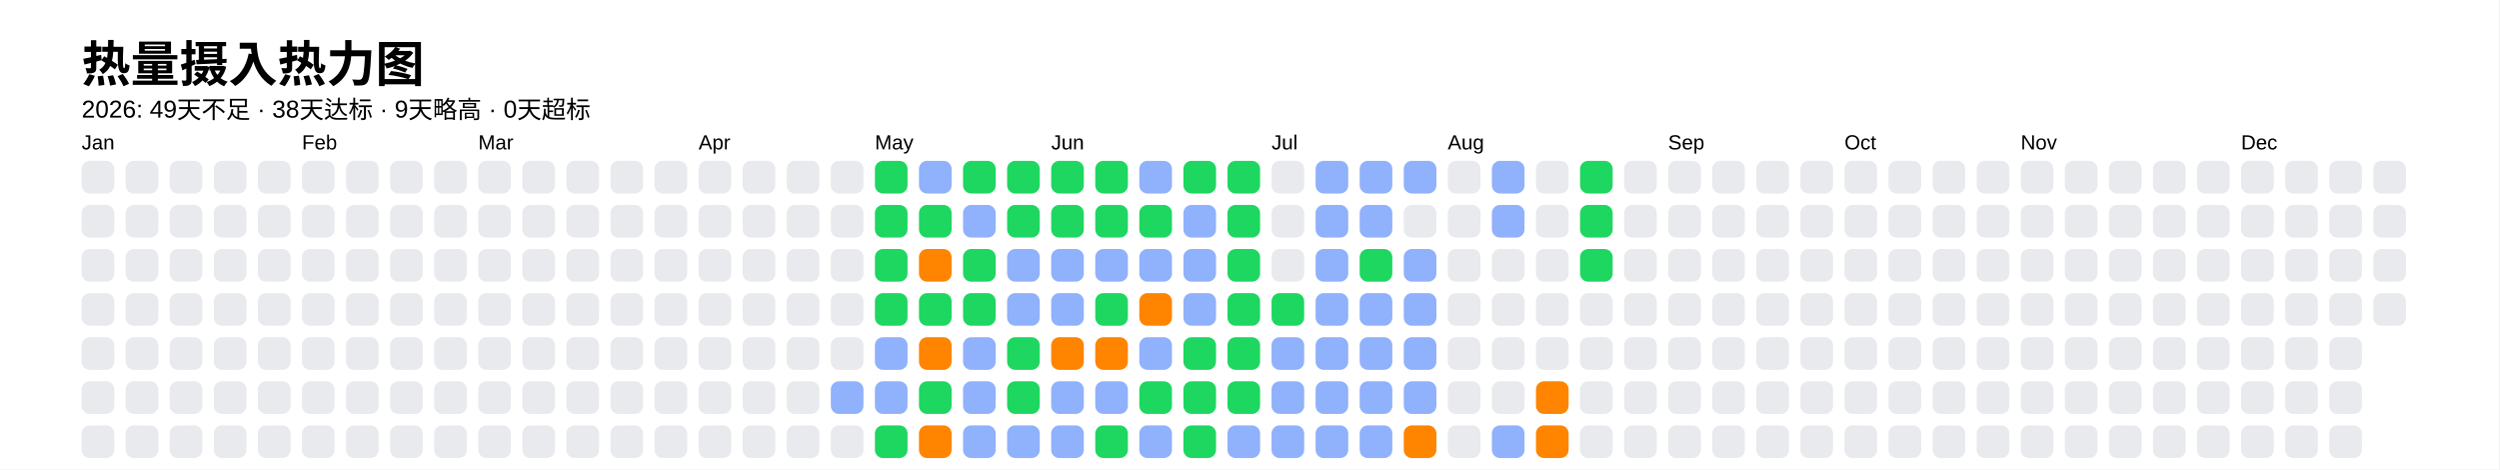
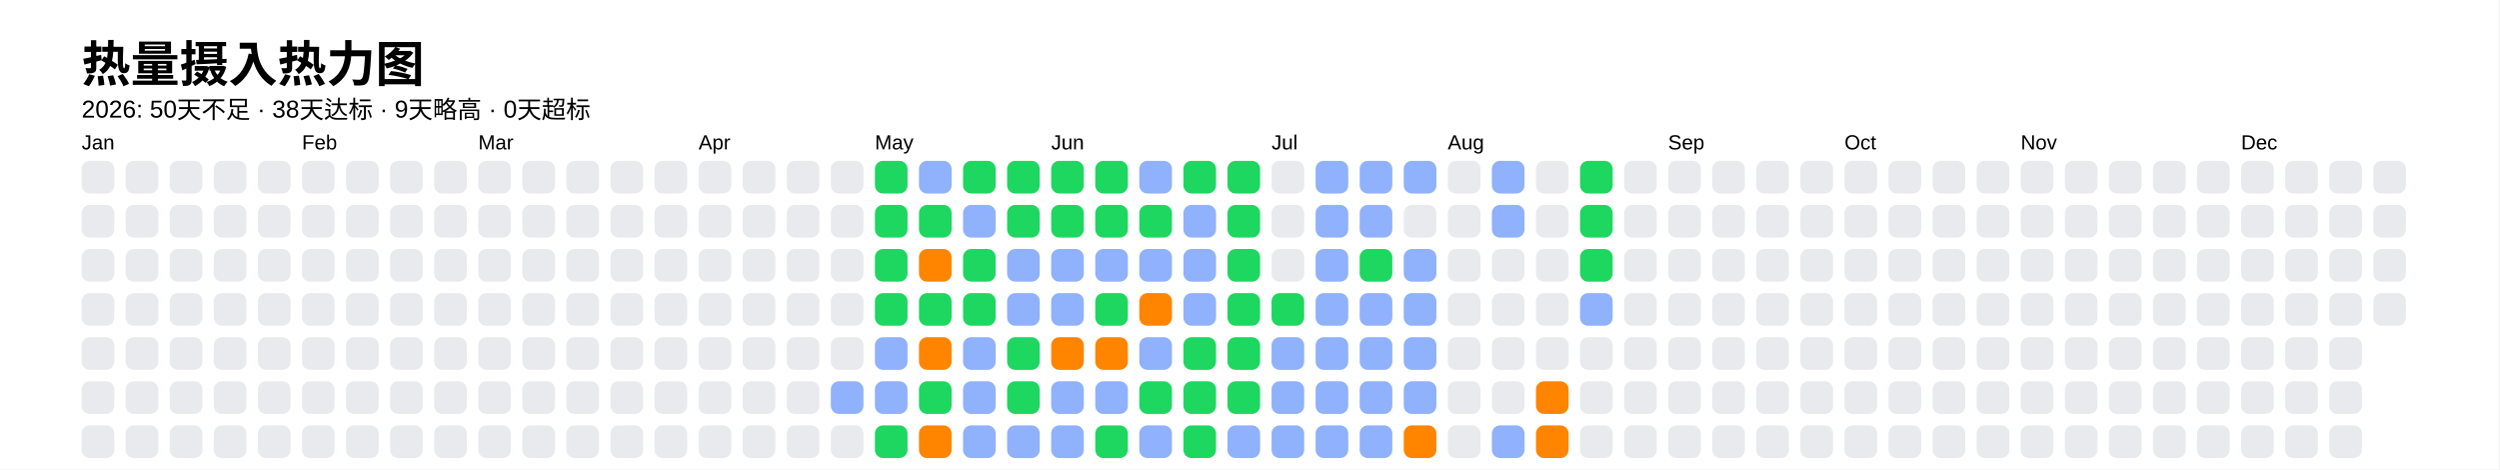
<svg xmlns="http://www.w3.org/2000/svg" style="background-color:white;" baseProfile="full" height="57.5mm" version="1.1" viewBox="0,0,306.2,57.5" width="306.2mm">
  <defs />
  <rect fill="#FFFFFF" height="57.5" width="306.2" x="0" y="0" />
  <text fill="#000000" style="font-size:6px; font-family:Arial; font-weight:bold;" x="10" y="10">热量摄入热力图</text>
-   <text fill="#000000" style="font-size:3px; font-family:Arial;" x="10" y="14.4">2026: 49天不足 · 38天达标 · 9天略高 · 0天超标</text>
+   <text fill="#000000" style="font-size:3px; font-family:Arial;" x="10" y="14.4">2026: 50天不足 · 38天达标 · 9天略高 · 0天超标</text>
  <text fill="#000000" style="font-size:2.5px; font-family:Arial" x="10" y="18.3">Jan</text>
  <rect fill="#E8EAED" height="4" rx="1" ry="1" width="4" x="10" y="19.7" />
  <rect fill="#E8EAED" height="4" rx="1" ry="1" width="4" x="10" y="25.1" />
  <rect fill="#E8EAED" height="4" rx="1" ry="1" width="4" x="10" y="30.5" />
  <rect fill="#E8EAED" height="4" rx="1" ry="1" width="4" x="10" y="35.9" />
  <rect fill="#E8EAED" height="4" rx="1" ry="1" width="4" x="10" y="41.3" />
  <rect fill="#E8EAED" height="4" rx="1" ry="1" width="4" x="10" y="46.7" />
  <rect fill="#E8EAED" height="4" rx="1" ry="1" width="4" x="10" y="52.1" />
  <rect fill="#E8EAED" height="4" rx="1" ry="1" width="4" x="15.4" y="19.7" />
  <rect fill="#E8EAED" height="4" rx="1" ry="1" width="4" x="15.4" y="25.1" />
  <rect fill="#E8EAED" height="4" rx="1" ry="1" width="4" x="15.4" y="30.5" />
  <rect fill="#E8EAED" height="4" rx="1" ry="1" width="4" x="15.4" y="35.9" />
  <rect fill="#E8EAED" height="4" rx="1" ry="1" width="4" x="15.4" y="41.3" />
  <rect fill="#E8EAED" height="4" rx="1" ry="1" width="4" x="15.4" y="46.7" />
  <rect fill="#E8EAED" height="4" rx="1" ry="1" width="4" x="15.4" y="52.1" />
  <rect fill="#E8EAED" height="4" rx="1" ry="1" width="4" x="20.8" y="19.7" />
  <rect fill="#E8EAED" height="4" rx="1" ry="1" width="4" x="20.8" y="25.1" />
  <rect fill="#E8EAED" height="4" rx="1" ry="1" width="4" x="20.8" y="30.5" />
  <rect fill="#E8EAED" height="4" rx="1" ry="1" width="4" x="20.8" y="35.9" />
  <rect fill="#E8EAED" height="4" rx="1" ry="1" width="4" x="20.8" y="41.3" />
  <rect fill="#E8EAED" height="4" rx="1" ry="1" width="4" x="20.8" y="46.7" />
  <rect fill="#E8EAED" height="4" rx="1" ry="1" width="4" x="20.8" y="52.1" />
  <rect fill="#E8EAED" height="4" rx="1" ry="1" width="4" x="26.2" y="19.7" />
  <rect fill="#E8EAED" height="4" rx="1" ry="1" width="4" x="26.2" y="25.1" />
  <rect fill="#E8EAED" height="4" rx="1" ry="1" width="4" x="26.2" y="30.5" />
  <rect fill="#E8EAED" height="4" rx="1" ry="1" width="4" x="26.2" y="35.9" />
  <rect fill="#E8EAED" height="4" rx="1" ry="1" width="4" x="26.2" y="41.3" />
  <rect fill="#E8EAED" height="4" rx="1" ry="1" width="4" x="26.2" y="46.7" />
  <rect fill="#E8EAED" height="4" rx="1" ry="1" width="4" x="26.2" y="52.1" />
  <rect fill="#E8EAED" height="4" rx="1" ry="1" width="4" x="31.6" y="19.7" />
  <rect fill="#E8EAED" height="4" rx="1" ry="1" width="4" x="31.6" y="25.1" />
  <rect fill="#E8EAED" height="4" rx="1" ry="1" width="4" x="31.6" y="30.5" />
  <rect fill="#E8EAED" height="4" rx="1" ry="1" width="4" x="31.6" y="35.9" />
  <rect fill="#E8EAED" height="4" rx="1" ry="1" width="4" x="31.6" y="41.3" />
  <rect fill="#E8EAED" height="4" rx="1" ry="1" width="4" x="31.6" y="46.7" />
  <rect fill="#E8EAED" height="4" rx="1" ry="1" width="4" x="31.6" y="52.1" />
  <text fill="#000000" style="font-size:2.5px; font-family:Arial" x="37.0" y="18.3">Feb</text>
  <rect fill="#E8EAED" height="4" rx="1" ry="1" width="4" x="37.0" y="19.7" />
  <rect fill="#E8EAED" height="4" rx="1" ry="1" width="4" x="37.0" y="25.1" />
  <rect fill="#E8EAED" height="4" rx="1" ry="1" width="4" x="37.0" y="30.5" />
  <rect fill="#E8EAED" height="4" rx="1" ry="1" width="4" x="37.0" y="35.9" />
  <rect fill="#E8EAED" height="4" rx="1" ry="1" width="4" x="37.0" y="41.3" />
  <rect fill="#E8EAED" height="4" rx="1" ry="1" width="4" x="37.0" y="46.7" />
  <rect fill="#E8EAED" height="4" rx="1" ry="1" width="4" x="37.0" y="52.1" />
  <rect fill="#E8EAED" height="4" rx="1" ry="1" width="4" x="42.4" y="19.7" />
  <rect fill="#E8EAED" height="4" rx="1" ry="1" width="4" x="42.4" y="25.1" />
  <rect fill="#E8EAED" height="4" rx="1" ry="1" width="4" x="42.4" y="30.5" />
  <rect fill="#E8EAED" height="4" rx="1" ry="1" width="4" x="42.4" y="35.9" />
  <rect fill="#E8EAED" height="4" rx="1" ry="1" width="4" x="42.4" y="41.3" />
  <rect fill="#E8EAED" height="4" rx="1" ry="1" width="4" x="42.4" y="46.7" />
  <rect fill="#E8EAED" height="4" rx="1" ry="1" width="4" x="42.4" y="52.1" />
  <rect fill="#E8EAED" height="4" rx="1" ry="1" width="4" x="47.8" y="19.7" />
  <rect fill="#E8EAED" height="4" rx="1" ry="1" width="4" x="47.8" y="25.1" />
  <rect fill="#E8EAED" height="4" rx="1" ry="1" width="4" x="47.8" y="30.5" />
  <rect fill="#E8EAED" height="4" rx="1" ry="1" width="4" x="47.8" y="35.9" />
  <rect fill="#E8EAED" height="4" rx="1" ry="1" width="4" x="47.8" y="41.3" />
  <rect fill="#E8EAED" height="4" rx="1" ry="1" width="4" x="47.8" y="46.7" />
  <rect fill="#E8EAED" height="4" rx="1" ry="1" width="4" x="47.8" y="52.1" />
  <rect fill="#E8EAED" height="4" rx="1" ry="1" width="4" x="53.2" y="19.7" />
  <rect fill="#E8EAED" height="4" rx="1" ry="1" width="4" x="53.2" y="25.1" />
  <rect fill="#E8EAED" height="4" rx="1" ry="1" width="4" x="53.2" y="30.5" />
  <rect fill="#E8EAED" height="4" rx="1" ry="1" width="4" x="53.2" y="35.9" />
  <rect fill="#E8EAED" height="4" rx="1" ry="1" width="4" x="53.2" y="41.3" />
  <rect fill="#E8EAED" height="4" rx="1" ry="1" width="4" x="53.2" y="46.7" />
  <rect fill="#E8EAED" height="4" rx="1" ry="1" width="4" x="53.2" y="52.1" />
  <text fill="#000000" style="font-size:2.5px; font-family:Arial" x="58.6" y="18.3">Mar</text>
  <rect fill="#E8EAED" height="4" rx="1" ry="1" width="4" x="58.6" y="19.7" />
  <rect fill="#E8EAED" height="4" rx="1" ry="1" width="4" x="58.6" y="25.1" />
  <rect fill="#E8EAED" height="4" rx="1" ry="1" width="4" x="58.6" y="30.5" />
  <rect fill="#E8EAED" height="4" rx="1" ry="1" width="4" x="58.6" y="35.9" />
  <rect fill="#E8EAED" height="4" rx="1" ry="1" width="4" x="58.6" y="41.3" />
  <rect fill="#E8EAED" height="4" rx="1" ry="1" width="4" x="58.6" y="46.7" />
  <rect fill="#E8EAED" height="4" rx="1" ry="1" width="4" x="58.6" y="52.1" />
  <rect fill="#E8EAED" height="4" rx="1" ry="1" width="4" x="64" y="19.7" />
  <rect fill="#E8EAED" height="4" rx="1" ry="1" width="4" x="64" y="25.1" />
  <rect fill="#E8EAED" height="4" rx="1" ry="1" width="4" x="64" y="30.5" />
  <rect fill="#E8EAED" height="4" rx="1" ry="1" width="4" x="64" y="35.9" />
  <rect fill="#E8EAED" height="4" rx="1" ry="1" width="4" x="64" y="41.3" />
  <rect fill="#E8EAED" height="4" rx="1" ry="1" width="4" x="64" y="46.7" />
  <rect fill="#E8EAED" height="4" rx="1" ry="1" width="4" x="64" y="52.1" />
  <rect fill="#E8EAED" height="4" rx="1" ry="1" width="4" x="69.4" y="19.7" />
  <rect fill="#E8EAED" height="4" rx="1" ry="1" width="4" x="69.4" y="25.1" />
  <rect fill="#E8EAED" height="4" rx="1" ry="1" width="4" x="69.4" y="30.5" />
  <rect fill="#E8EAED" height="4" rx="1" ry="1" width="4" x="69.4" y="35.9" />
  <rect fill="#E8EAED" height="4" rx="1" ry="1" width="4" x="69.4" y="41.3" />
  <rect fill="#E8EAED" height="4" rx="1" ry="1" width="4" x="69.4" y="46.7" />
  <rect fill="#E8EAED" height="4" rx="1" ry="1" width="4" x="69.4" y="52.1" />
  <rect fill="#E8EAED" height="4" rx="1" ry="1" width="4" x="74.8" y="19.7" />
  <rect fill="#E8EAED" height="4" rx="1" ry="1" width="4" x="74.8" y="25.1" />
  <rect fill="#E8EAED" height="4" rx="1" ry="1" width="4" x="74.8" y="30.5" />
  <rect fill="#E8EAED" height="4" rx="1" ry="1" width="4" x="74.8" y="35.9" />
  <rect fill="#E8EAED" height="4" rx="1" ry="1" width="4" x="74.8" y="41.3" />
  <rect fill="#E8EAED" height="4" rx="1" ry="1" width="4" x="74.8" y="46.7" />
  <rect fill="#E8EAED" height="4" rx="1" ry="1" width="4" x="74.8" y="52.1" />
  <rect fill="#E8EAED" height="4" rx="1" ry="1" width="4" x="80.2" y="19.7" />
  <rect fill="#E8EAED" height="4" rx="1" ry="1" width="4" x="80.2" y="25.1" />
  <rect fill="#E8EAED" height="4" rx="1" ry="1" width="4" x="80.2" y="30.5" />
  <rect fill="#E8EAED" height="4" rx="1" ry="1" width="4" x="80.2" y="35.9" />
  <rect fill="#E8EAED" height="4" rx="1" ry="1" width="4" x="80.2" y="41.3" />
  <rect fill="#E8EAED" height="4" rx="1" ry="1" width="4" x="80.2" y="46.7" />
  <rect fill="#E8EAED" height="4" rx="1" ry="1" width="4" x="80.2" y="52.1" />
  <text fill="#000000" style="font-size:2.5px; font-family:Arial" x="85.6" y="18.3">Apr</text>
  <rect fill="#E8EAED" height="4" rx="1" ry="1" width="4" x="85.6" y="19.7" />
  <rect fill="#E8EAED" height="4" rx="1" ry="1" width="4" x="85.6" y="25.1" />
  <rect fill="#E8EAED" height="4" rx="1" ry="1" width="4" x="85.6" y="30.5" />
  <rect fill="#E8EAED" height="4" rx="1" ry="1" width="4" x="85.6" y="35.9" />
  <rect fill="#E8EAED" height="4" rx="1" ry="1" width="4" x="85.6" y="41.3" />
  <rect fill="#E8EAED" height="4" rx="1" ry="1" width="4" x="85.6" y="46.7" />
  <rect fill="#E8EAED" height="4" rx="1" ry="1" width="4" x="85.6" y="52.1" />
  <rect fill="#E8EAED" height="4" rx="1" ry="1" width="4" x="91" y="19.7" />
  <rect fill="#E8EAED" height="4" rx="1" ry="1" width="4" x="91" y="25.1" />
  <rect fill="#E8EAED" height="4" rx="1" ry="1" width="4" x="91" y="30.5" />
  <rect fill="#E8EAED" height="4" rx="1" ry="1" width="4" x="91" y="35.9" />
  <rect fill="#E8EAED" height="4" rx="1" ry="1" width="4" x="91" y="41.3" />
  <rect fill="#E8EAED" height="4" rx="1" ry="1" width="4" x="91" y="46.7" />
  <rect fill="#E8EAED" height="4" rx="1" ry="1" width="4" x="91" y="52.1" />
  <rect fill="#E8EAED" height="4" rx="1" ry="1" width="4" x="96.4" y="19.7" />
  <rect fill="#E8EAED" height="4" rx="1" ry="1" width="4" x="96.4" y="25.1" />
  <rect fill="#E8EAED" height="4" rx="1" ry="1" width="4" x="96.4" y="30.5" />
  <rect fill="#E8EAED" height="4" rx="1" ry="1" width="4" x="96.4" y="35.9" />
  <rect fill="#E8EAED" height="4" rx="1" ry="1" width="4" x="96.4" y="41.3" />
  <rect fill="#E8EAED" height="4" rx="1" ry="1" width="4" x="96.4" y="46.7" />
  <rect fill="#E8EAED" height="4" rx="1" ry="1" width="4" x="96.4" y="52.1" />
  <rect fill="#E8EAED" height="4" rx="1" ry="1" width="4" x="101.8" y="19.7" />
  <rect fill="#E8EAED" height="4" rx="1" ry="1" width="4" x="101.8" y="25.1" />
  <rect fill="#E8EAED" height="4" rx="1" ry="1" width="4" x="101.8" y="30.5" />
  <rect fill="#E8EAED" height="4" rx="1" ry="1" width="4" x="101.8" y="35.9" />
  <rect fill="#E8EAED" height="4" rx="1" ry="1" width="4" x="101.8" y="41.3" />
  <rect fill="#90b1fb" height="4" rx="1" ry="1" width="4" x="101.8" y="46.7" />
  <rect fill="#E8EAED" height="4" rx="1" ry="1" width="4" x="101.8" y="52.1" />
  <text fill="#000000" style="font-size:2.5px; font-family:Arial" x="107.2" y="18.3">May</text>
  <rect fill="#1ed760" height="4" rx="1" ry="1" width="4" x="107.2" y="19.7" />
  <rect fill="#1ed760" height="4" rx="1" ry="1" width="4" x="107.2" y="25.1" />
  <rect fill="#1ed760" height="4" rx="1" ry="1" width="4" x="107.2" y="30.5" />
  <rect fill="#1ed760" height="4" rx="1" ry="1" width="4" x="107.2" y="35.9" />
  <rect fill="#90b1fb" height="4" rx="1" ry="1" width="4" x="107.2" y="41.3" />
  <rect fill="#90b1fb" height="4" rx="1" ry="1" width="4" x="107.2" y="46.7" />
  <rect fill="#1ed760" height="4" rx="1" ry="1" width="4" x="107.2" y="52.1" />
  <rect fill="#90b1fb" height="4" rx="1" ry="1" width="4" x="112.6" y="19.7" />
  <rect fill="#1ed760" height="4" rx="1" ry="1" width="4" x="112.6" y="25.1" />
  <rect fill="#ff8400" height="4" rx="1" ry="1" width="4" x="112.6" y="30.5" />
  <rect fill="#1ed760" height="4" rx="1" ry="1" width="4" x="112.6" y="35.9" />
  <rect fill="#ff8400" height="4" rx="1" ry="1" width="4" x="112.6" y="41.3" />
  <rect fill="#1ed760" height="4" rx="1" ry="1" width="4" x="112.6" y="46.7" />
  <rect fill="#ff8400" height="4" rx="1" ry="1" width="4" x="112.6" y="52.1" />
  <rect fill="#1ed760" height="4" rx="1" ry="1" width="4" x="118" y="19.7" />
  <rect fill="#90b1fb" height="4" rx="1" ry="1" width="4" x="118" y="25.1" />
  <rect fill="#1ed760" height="4" rx="1" ry="1" width="4" x="118" y="30.5" />
  <rect fill="#1ed760" height="4" rx="1" ry="1" width="4" x="118" y="35.9" />
  <rect fill="#90b1fb" height="4" rx="1" ry="1" width="4" x="118" y="41.3" />
  <rect fill="#90b1fb" height="4" rx="1" ry="1" width="4" x="118" y="46.7" />
  <rect fill="#90b1fb" height="4" rx="1" ry="1" width="4" x="118" y="52.1" />
  <rect fill="#1ed760" height="4" rx="1" ry="1" width="4" x="123.4" y="19.7" />
  <rect fill="#1ed760" height="4" rx="1" ry="1" width="4" x="123.4" y="25.1" />
  <rect fill="#90b1fb" height="4" rx="1" ry="1" width="4" x="123.4" y="30.5" />
  <rect fill="#90b1fb" height="4" rx="1" ry="1" width="4" x="123.4" y="35.9" />
  <rect fill="#1ed760" height="4" rx="1" ry="1" width="4" x="123.4" y="41.3" />
  <rect fill="#1ed760" height="4" rx="1" ry="1" width="4" x="123.4" y="46.7" />
  <rect fill="#90b1fb" height="4" rx="1" ry="1" width="4" x="123.4" y="52.1" />
  <text fill="#000000" style="font-size:2.5px; font-family:Arial" x="128.8" y="18.3">Jun</text>
  <rect fill="#1ed760" height="4" rx="1" ry="1" width="4" x="128.8" y="19.7" />
  <rect fill="#1ed760" height="4" rx="1" ry="1" width="4" x="128.8" y="25.1" />
  <rect fill="#90b1fb" height="4" rx="1" ry="1" width="4" x="128.8" y="30.5" />
  <rect fill="#90b1fb" height="4" rx="1" ry="1" width="4" x="128.8" y="35.9" />
  <rect fill="#ff8400" height="4" rx="1" ry="1" width="4" x="128.8" y="41.3" />
  <rect fill="#90b1fb" height="4" rx="1" ry="1" width="4" x="128.8" y="46.7" />
  <rect fill="#90b1fb" height="4" rx="1" ry="1" width="4" x="128.8" y="52.1" />
  <rect fill="#1ed760" height="4" rx="1" ry="1" width="4" x="134.2" y="19.7" />
  <rect fill="#1ed760" height="4" rx="1" ry="1" width="4" x="134.2" y="25.1" />
  <rect fill="#90b1fb" height="4" rx="1" ry="1" width="4" x="134.2" y="30.5" />
  <rect fill="#1ed760" height="4" rx="1" ry="1" width="4" x="134.2" y="35.9" />
  <rect fill="#ff8400" height="4" rx="1" ry="1" width="4" x="134.2" y="41.3" />
  <rect fill="#90b1fb" height="4" rx="1" ry="1" width="4" x="134.2" y="46.7" />
  <rect fill="#1ed760" height="4" rx="1" ry="1" width="4" x="134.2" y="52.1" />
  <rect fill="#90b1fb" height="4" rx="1" ry="1" width="4" x="139.6" y="19.7" />
  <rect fill="#1ed760" height="4" rx="1" ry="1" width="4" x="139.6" y="25.1" />
  <rect fill="#90b1fb" height="4" rx="1" ry="1" width="4" x="139.6" y="30.5" />
  <rect fill="#ff8400" height="4" rx="1" ry="1" width="4" x="139.6" y="35.9" />
  <rect fill="#90b1fb" height="4" rx="1" ry="1" width="4" x="139.6" y="41.3" />
  <rect fill="#1ed760" height="4" rx="1" ry="1" width="4" x="139.6" y="46.7" />
  <rect fill="#90b1fb" height="4" rx="1" ry="1" width="4" x="139.6" y="52.1" />
  <rect fill="#1ed760" height="4" rx="1" ry="1" width="4" x="145" y="19.7" />
  <rect fill="#90b1fb" height="4" rx="1" ry="1" width="4" x="145" y="25.1" />
  <rect fill="#90b1fb" height="4" rx="1" ry="1" width="4" x="145" y="30.5" />
  <rect fill="#90b1fb" height="4" rx="1" ry="1" width="4" x="145" y="35.9" />
  <rect fill="#1ed760" height="4" rx="1" ry="1" width="4" x="145" y="41.3" />
  <rect fill="#1ed760" height="4" rx="1" ry="1" width="4" x="145" y="46.7" />
  <rect fill="#1ed760" height="4" rx="1" ry="1" width="4" x="145" y="52.1" />
  <rect fill="#1ed760" height="4" rx="1" ry="1" width="4" x="150.4" y="19.7" />
  <rect fill="#1ed760" height="4" rx="1" ry="1" width="4" x="150.4" y="25.1" />
  <rect fill="#1ed760" height="4" rx="1" ry="1" width="4" x="150.4" y="30.5" />
  <rect fill="#1ed760" height="4" rx="1" ry="1" width="4" x="150.4" y="35.9" />
  <rect fill="#1ed760" height="4" rx="1" ry="1" width="4" x="150.4" y="41.3" />
  <rect fill="#1ed760" height="4" rx="1" ry="1" width="4" x="150.4" y="46.7" />
  <rect fill="#90b1fb" height="4" rx="1" ry="1" width="4" x="150.4" y="52.1" />
  <text fill="#000000" style="font-size:2.5px; font-family:Arial" x="155.8" y="18.3">Jul</text>
  <rect fill="#E8EAED" height="4" rx="1" ry="1" width="4" x="155.8" y="19.7" />
  <rect fill="#E8EAED" height="4" rx="1" ry="1" width="4" x="155.8" y="25.1" />
  <rect fill="#E8EAED" height="4" rx="1" ry="1" width="4" x="155.8" y="30.5" />
  <rect fill="#1ed760" height="4" rx="1" ry="1" width="4" x="155.8" y="35.9" />
  <rect fill="#90b1fb" height="4" rx="1" ry="1" width="4" x="155.8" y="41.3" />
  <rect fill="#90b1fb" height="4" rx="1" ry="1" width="4" x="155.8" y="46.7" />
  <rect fill="#90b1fb" height="4" rx="1" ry="1" width="4" x="155.8" y="52.1" />
  <rect fill="#90b1fb" height="4" rx="1" ry="1" width="4" x="161.2" y="19.7" />
  <rect fill="#90b1fb" height="4" rx="1" ry="1" width="4" x="161.2" y="25.1" />
  <rect fill="#90b1fb" height="4" rx="1" ry="1" width="4" x="161.2" y="30.5" />
  <rect fill="#90b1fb" height="4" rx="1" ry="1" width="4" x="161.2" y="35.9" />
  <rect fill="#90b1fb" height="4" rx="1" ry="1" width="4" x="161.2" y="41.3" />
  <rect fill="#90b1fb" height="4" rx="1" ry="1" width="4" x="161.2" y="46.7" />
  <rect fill="#90b1fb" height="4" rx="1" ry="1" width="4" x="161.2" y="52.1" />
  <rect fill="#90b1fb" height="4" rx="1" ry="1" width="4" x="166.6" y="19.7" />
  <rect fill="#90b1fb" height="4" rx="1" ry="1" width="4" x="166.6" y="25.1" />
  <rect fill="#1ed760" height="4" rx="1" ry="1" width="4" x="166.6" y="30.5" />
  <rect fill="#90b1fb" height="4" rx="1" ry="1" width="4" x="166.6" y="35.9" />
  <rect fill="#90b1fb" height="4" rx="1" ry="1" width="4" x="166.6" y="41.3" />
  <rect fill="#90b1fb" height="4" rx="1" ry="1" width="4" x="166.6" y="46.7" />
  <rect fill="#90b1fb" height="4" rx="1" ry="1" width="4" x="166.6" y="52.1" />
  <rect fill="#90b1fb" height="4" rx="1" ry="1" width="4" x="172" y="19.7" />
  <rect fill="#E8EAED" height="4" rx="1" ry="1" width="4" x="172" y="25.1" />
  <rect fill="#90b1fb" height="4" rx="1" ry="1" width="4" x="172" y="30.5" />
  <rect fill="#90b1fb" height="4" rx="1" ry="1" width="4" x="172" y="35.9" />
  <rect fill="#90b1fb" height="4" rx="1" ry="1" width="4" x="172" y="41.3" />
  <rect fill="#90b1fb" height="4" rx="1" ry="1" width="4" x="172" y="46.7" />
  <rect fill="#ff8400" height="4" rx="1" ry="1" width="4" x="172" y="52.1" />
  <text fill="#000000" style="font-size:2.5px; font-family:Arial" x="177.4" y="18.3">Aug</text>
  <rect fill="#E8EAED" height="4" rx="1" ry="1" width="4" x="177.4" y="19.7" />
  <rect fill="#E8EAED" height="4" rx="1" ry="1" width="4" x="177.4" y="25.1" />
  <rect fill="#E8EAED" height="4" rx="1" ry="1" width="4" x="177.4" y="30.5" />
  <rect fill="#E8EAED" height="4" rx="1" ry="1" width="4" x="177.4" y="35.9" />
  <rect fill="#E8EAED" height="4" rx="1" ry="1" width="4" x="177.4" y="41.3" />
  <rect fill="#E8EAED" height="4" rx="1" ry="1" width="4" x="177.4" y="46.7" />
  <rect fill="#E8EAED" height="4" rx="1" ry="1" width="4" x="177.4" y="52.1" />
  <rect fill="#90b1fb" height="4" rx="1" ry="1" width="4" x="182.8" y="19.7" />
  <rect fill="#90b1fb" height="4" rx="1" ry="1" width="4" x="182.8" y="25.1" />
  <rect fill="#E8EAED" height="4" rx="1" ry="1" width="4" x="182.8" y="30.5" />
  <rect fill="#E8EAED" height="4" rx="1" ry="1" width="4" x="182.8" y="35.9" />
  <rect fill="#E8EAED" height="4" rx="1" ry="1" width="4" x="182.8" y="41.3" />
  <rect fill="#E8EAED" height="4" rx="1" ry="1" width="4" x="182.8" y="46.7" />
  <rect fill="#90b1fb" height="4" rx="1" ry="1" width="4" x="182.8" y="52.1" />
  <rect fill="#E8EAED" height="4" rx="1" ry="1" width="4" x="188.2" y="19.7" />
  <rect fill="#E8EAED" height="4" rx="1" ry="1" width="4" x="188.2" y="25.1" />
  <rect fill="#E8EAED" height="4" rx="1" ry="1" width="4" x="188.2" y="30.5" />
  <rect fill="#E8EAED" height="4" rx="1" ry="1" width="4" x="188.2" y="35.9" />
  <rect fill="#E8EAED" height="4" rx="1" ry="1" width="4" x="188.2" y="41.3" />
  <rect fill="#ff8400" height="4" rx="1" ry="1" width="4" x="188.2" y="46.7" />
  <rect fill="#ff8400" height="4" rx="1" ry="1" width="4" x="188.2" y="52.1" />
  <rect fill="#1ed760" height="4" rx="1" ry="1" width="4" x="193.6" y="19.7" />
  <rect fill="#1ed760" height="4" rx="1" ry="1" width="4" x="193.6" y="25.1" />
  <rect fill="#1ed760" height="4" rx="1" ry="1" width="4" x="193.6" y="30.5" />
-   <rect fill="#E8EAED" height="4" rx="1" ry="1" width="4" x="193.6" y="35.9" />
+   <rect fill="#90b1fb" height="4" rx="1" ry="1" width="4" x="193.6" y="35.9" />
  <rect fill="#E8EAED" height="4" rx="1" ry="1" width="4" x="193.6" y="41.3" />
  <rect fill="#E8EAED" height="4" rx="1" ry="1" width="4" x="193.6" y="46.7" />
  <rect fill="#E8EAED" height="4" rx="1" ry="1" width="4" x="193.6" y="52.1" />
  <rect fill="#E8EAED" height="4" rx="1" ry="1" width="4" x="199" y="19.7" />
  <rect fill="#E8EAED" height="4" rx="1" ry="1" width="4" x="199" y="25.1" />
  <rect fill="#E8EAED" height="4" rx="1" ry="1" width="4" x="199" y="30.5" />
  <rect fill="#E8EAED" height="4" rx="1" ry="1" width="4" x="199" y="35.9" />
  <rect fill="#E8EAED" height="4" rx="1" ry="1" width="4" x="199" y="41.3" />
  <rect fill="#E8EAED" height="4" rx="1" ry="1" width="4" x="199" y="46.7" />
  <rect fill="#E8EAED" height="4" rx="1" ry="1" width="4" x="199" y="52.1" />
  <text fill="#000000" style="font-size:2.5px; font-family:Arial" x="204.4" y="18.3">Sep</text>
  <rect fill="#E8EAED" height="4" rx="1" ry="1" width="4" x="204.4" y="19.7" />
  <rect fill="#E8EAED" height="4" rx="1" ry="1" width="4" x="204.4" y="25.1" />
  <rect fill="#E8EAED" height="4" rx="1" ry="1" width="4" x="204.4" y="30.5" />
  <rect fill="#E8EAED" height="4" rx="1" ry="1" width="4" x="204.4" y="35.9" />
  <rect fill="#E8EAED" height="4" rx="1" ry="1" width="4" x="204.4" y="41.3" />
  <rect fill="#E8EAED" height="4" rx="1" ry="1" width="4" x="204.4" y="46.7" />
  <rect fill="#E8EAED" height="4" rx="1" ry="1" width="4" x="204.4" y="52.1" />
  <rect fill="#E8EAED" height="4" rx="1" ry="1" width="4" x="209.8" y="19.7" />
  <rect fill="#E8EAED" height="4" rx="1" ry="1" width="4" x="209.8" y="25.1" />
  <rect fill="#E8EAED" height="4" rx="1" ry="1" width="4" x="209.8" y="30.5" />
  <rect fill="#E8EAED" height="4" rx="1" ry="1" width="4" x="209.8" y="35.9" />
  <rect fill="#E8EAED" height="4" rx="1" ry="1" width="4" x="209.8" y="41.3" />
  <rect fill="#E8EAED" height="4" rx="1" ry="1" width="4" x="209.8" y="46.7" />
  <rect fill="#E8EAED" height="4" rx="1" ry="1" width="4" x="209.8" y="52.1" />
  <rect fill="#E8EAED" height="4" rx="1" ry="1" width="4" x="215.2" y="19.7" />
  <rect fill="#E8EAED" height="4" rx="1" ry="1" width="4" x="215.2" y="25.1" />
  <rect fill="#E8EAED" height="4" rx="1" ry="1" width="4" x="215.2" y="30.5" />
  <rect fill="#E8EAED" height="4" rx="1" ry="1" width="4" x="215.2" y="35.9" />
  <rect fill="#E8EAED" height="4" rx="1" ry="1" width="4" x="215.2" y="41.3" />
  <rect fill="#E8EAED" height="4" rx="1" ry="1" width="4" x="215.2" y="46.7" />
  <rect fill="#E8EAED" height="4" rx="1" ry="1" width="4" x="215.2" y="52.1" />
  <rect fill="#E8EAED" height="4" rx="1" ry="1" width="4" x="220.6" y="19.7" />
  <rect fill="#E8EAED" height="4" rx="1" ry="1" width="4" x="220.6" y="25.1" />
  <rect fill="#E8EAED" height="4" rx="1" ry="1" width="4" x="220.6" y="30.5" />
  <rect fill="#E8EAED" height="4" rx="1" ry="1" width="4" x="220.6" y="35.9" />
  <rect fill="#E8EAED" height="4" rx="1" ry="1" width="4" x="220.6" y="41.3" />
  <rect fill="#E8EAED" height="4" rx="1" ry="1" width="4" x="220.6" y="46.7" />
  <rect fill="#E8EAED" height="4" rx="1" ry="1" width="4" x="220.6" y="52.1" />
  <text fill="#000000" style="font-size:2.5px; font-family:Arial" x="226" y="18.3">Oct</text>
  <rect fill="#E8EAED" height="4" rx="1" ry="1" width="4" x="226" y="19.7" />
  <rect fill="#E8EAED" height="4" rx="1" ry="1" width="4" x="226" y="25.1" />
  <rect fill="#E8EAED" height="4" rx="1" ry="1" width="4" x="226" y="30.5" />
  <rect fill="#E8EAED" height="4" rx="1" ry="1" width="4" x="226" y="35.9" />
  <rect fill="#E8EAED" height="4" rx="1" ry="1" width="4" x="226" y="41.3" />
  <rect fill="#E8EAED" height="4" rx="1" ry="1" width="4" x="226" y="46.7" />
  <rect fill="#E8EAED" height="4" rx="1" ry="1" width="4" x="226" y="52.1" />
  <rect fill="#E8EAED" height="4" rx="1" ry="1" width="4" x="231.4" y="19.7" />
  <rect fill="#E8EAED" height="4" rx="1" ry="1" width="4" x="231.4" y="25.1" />
  <rect fill="#E8EAED" height="4" rx="1" ry="1" width="4" x="231.4" y="30.5" />
  <rect fill="#E8EAED" height="4" rx="1" ry="1" width="4" x="231.4" y="35.9" />
  <rect fill="#E8EAED" height="4" rx="1" ry="1" width="4" x="231.4" y="41.3" />
  <rect fill="#E8EAED" height="4" rx="1" ry="1" width="4" x="231.4" y="46.7" />
  <rect fill="#E8EAED" height="4" rx="1" ry="1" width="4" x="231.4" y="52.1" />
  <rect fill="#E8EAED" height="4" rx="1" ry="1" width="4" x="236.8" y="19.7" />
  <rect fill="#E8EAED" height="4" rx="1" ry="1" width="4" x="236.8" y="25.1" />
  <rect fill="#E8EAED" height="4" rx="1" ry="1" width="4" x="236.8" y="30.5" />
  <rect fill="#E8EAED" height="4" rx="1" ry="1" width="4" x="236.8" y="35.9" />
  <rect fill="#E8EAED" height="4" rx="1" ry="1" width="4" x="236.8" y="41.3" />
  <rect fill="#E8EAED" height="4" rx="1" ry="1" width="4" x="236.8" y="46.7" />
  <rect fill="#E8EAED" height="4" rx="1" ry="1" width="4" x="236.8" y="52.1" />
  <rect fill="#E8EAED" height="4" rx="1" ry="1" width="4" x="242.2" y="19.7" />
  <rect fill="#E8EAED" height="4" rx="1" ry="1" width="4" x="242.2" y="25.1" />
  <rect fill="#E8EAED" height="4" rx="1" ry="1" width="4" x="242.2" y="30.5" />
  <rect fill="#E8EAED" height="4" rx="1" ry="1" width="4" x="242.2" y="35.9" />
  <rect fill="#E8EAED" height="4" rx="1" ry="1" width="4" x="242.2" y="41.3" />
  <rect fill="#E8EAED" height="4" rx="1" ry="1" width="4" x="242.2" y="46.7" />
  <rect fill="#E8EAED" height="4" rx="1" ry="1" width="4" x="242.2" y="52.1" />
  <text fill="#000000" style="font-size:2.5px; font-family:Arial" x="247.6" y="18.3">Nov</text>
  <rect fill="#E8EAED" height="4" rx="1" ry="1" width="4" x="247.6" y="19.7" />
  <rect fill="#E8EAED" height="4" rx="1" ry="1" width="4" x="247.6" y="25.1" />
  <rect fill="#E8EAED" height="4" rx="1" ry="1" width="4" x="247.6" y="30.5" />
  <rect fill="#E8EAED" height="4" rx="1" ry="1" width="4" x="247.6" y="35.9" />
  <rect fill="#E8EAED" height="4" rx="1" ry="1" width="4" x="247.6" y="41.3" />
  <rect fill="#E8EAED" height="4" rx="1" ry="1" width="4" x="247.6" y="46.7" />
  <rect fill="#E8EAED" height="4" rx="1" ry="1" width="4" x="247.6" y="52.1" />
  <rect fill="#E8EAED" height="4" rx="1" ry="1" width="4" x="253" y="19.7" />
  <rect fill="#E8EAED" height="4" rx="1" ry="1" width="4" x="253" y="25.1" />
  <rect fill="#E8EAED" height="4" rx="1" ry="1" width="4" x="253" y="30.5" />
  <rect fill="#E8EAED" height="4" rx="1" ry="1" width="4" x="253" y="35.9" />
  <rect fill="#E8EAED" height="4" rx="1" ry="1" width="4" x="253" y="41.3" />
  <rect fill="#E8EAED" height="4" rx="1" ry="1" width="4" x="253" y="46.7" />
  <rect fill="#E8EAED" height="4" rx="1" ry="1" width="4" x="253" y="52.1" />
  <rect fill="#E8EAED" height="4" rx="1" ry="1" width="4" x="258.4" y="19.7" />
  <rect fill="#E8EAED" height="4" rx="1" ry="1" width="4" x="258.4" y="25.1" />
  <rect fill="#E8EAED" height="4" rx="1" ry="1" width="4" x="258.4" y="30.5" />
  <rect fill="#E8EAED" height="4" rx="1" ry="1" width="4" x="258.4" y="35.9" />
  <rect fill="#E8EAED" height="4" rx="1" ry="1" width="4" x="258.4" y="41.3" />
  <rect fill="#E8EAED" height="4" rx="1" ry="1" width="4" x="258.4" y="46.7" />
  <rect fill="#E8EAED" height="4" rx="1" ry="1" width="4" x="258.4" y="52.1" />
  <rect fill="#E8EAED" height="4" rx="1" ry="1" width="4" x="263.8" y="19.7" />
  <rect fill="#E8EAED" height="4" rx="1" ry="1" width="4" x="263.8" y="25.1" />
  <rect fill="#E8EAED" height="4" rx="1" ry="1" width="4" x="263.8" y="30.5" />
  <rect fill="#E8EAED" height="4" rx="1" ry="1" width="4" x="263.8" y="35.9" />
  <rect fill="#E8EAED" height="4" rx="1" ry="1" width="4" x="263.8" y="41.3" />
  <rect fill="#E8EAED" height="4" rx="1" ry="1" width="4" x="263.8" y="46.7" />
  <rect fill="#E8EAED" height="4" rx="1" ry="1" width="4" x="263.8" y="52.1" />
  <rect fill="#E8EAED" height="4" rx="1" ry="1" width="4" x="269.2" y="19.7" />
  <rect fill="#E8EAED" height="4" rx="1" ry="1" width="4" x="269.2" y="25.1" />
  <rect fill="#E8EAED" height="4" rx="1" ry="1" width="4" x="269.2" y="30.5" />
  <rect fill="#E8EAED" height="4" rx="1" ry="1" width="4" x="269.2" y="35.9" />
  <rect fill="#E8EAED" height="4" rx="1" ry="1" width="4" x="269.2" y="41.3" />
  <rect fill="#E8EAED" height="4" rx="1" ry="1" width="4" x="269.2" y="46.7" />
  <rect fill="#E8EAED" height="4" rx="1" ry="1" width="4" x="269.2" y="52.1" />
  <text fill="#000000" style="font-size:2.5px; font-family:Arial" x="274.6" y="18.3">Dec</text>
  <rect fill="#E8EAED" height="4" rx="1" ry="1" width="4" x="274.6" y="19.7" />
  <rect fill="#E8EAED" height="4" rx="1" ry="1" width="4" x="274.6" y="25.1" />
  <rect fill="#E8EAED" height="4" rx="1" ry="1" width="4" x="274.6" y="30.5" />
  <rect fill="#E8EAED" height="4" rx="1" ry="1" width="4" x="274.6" y="35.9" />
  <rect fill="#E8EAED" height="4" rx="1" ry="1" width="4" x="274.6" y="41.3" />
  <rect fill="#E8EAED" height="4" rx="1" ry="1" width="4" x="274.6" y="46.7" />
  <rect fill="#E8EAED" height="4" rx="1" ry="1" width="4" x="274.6" y="52.1" />
  <rect fill="#E8EAED" height="4" rx="1" ry="1" width="4" x="280" y="19.7" />
  <rect fill="#E8EAED" height="4" rx="1" ry="1" width="4" x="280" y="25.1" />
  <rect fill="#E8EAED" height="4" rx="1" ry="1" width="4" x="280" y="30.5" />
  <rect fill="#E8EAED" height="4" rx="1" ry="1" width="4" x="280" y="35.9" />
  <rect fill="#E8EAED" height="4" rx="1" ry="1" width="4" x="280" y="41.3" />
  <rect fill="#E8EAED" height="4" rx="1" ry="1" width="4" x="280" y="46.7" />
  <rect fill="#E8EAED" height="4" rx="1" ry="1" width="4" x="280" y="52.1" />
  <rect fill="#E8EAED" height="4" rx="1" ry="1" width="4" x="285.4" y="19.7" />
  <rect fill="#E8EAED" height="4" rx="1" ry="1" width="4" x="285.4" y="25.1" />
  <rect fill="#E8EAED" height="4" rx="1" ry="1" width="4" x="285.4" y="30.5" />
  <rect fill="#E8EAED" height="4" rx="1" ry="1" width="4" x="285.4" y="35.9" />
  <rect fill="#E8EAED" height="4" rx="1" ry="1" width="4" x="285.4" y="41.3" />
  <rect fill="#E8EAED" height="4" rx="1" ry="1" width="4" x="285.4" y="46.7" />
  <rect fill="#E8EAED" height="4" rx="1" ry="1" width="4" x="285.4" y="52.1" />
  <rect fill="#E8EAED" height="4" rx="1" ry="1" width="4" x="290.8" y="19.7" />
  <rect fill="#E8EAED" height="4" rx="1" ry="1" width="4" x="290.8" y="25.1" />
  <rect fill="#E8EAED" height="4" rx="1" ry="1" width="4" x="290.8" y="30.5" />
  <rect fill="#E8EAED" height="4" rx="1" ry="1" width="4" x="290.8" y="35.9" />
</svg>
